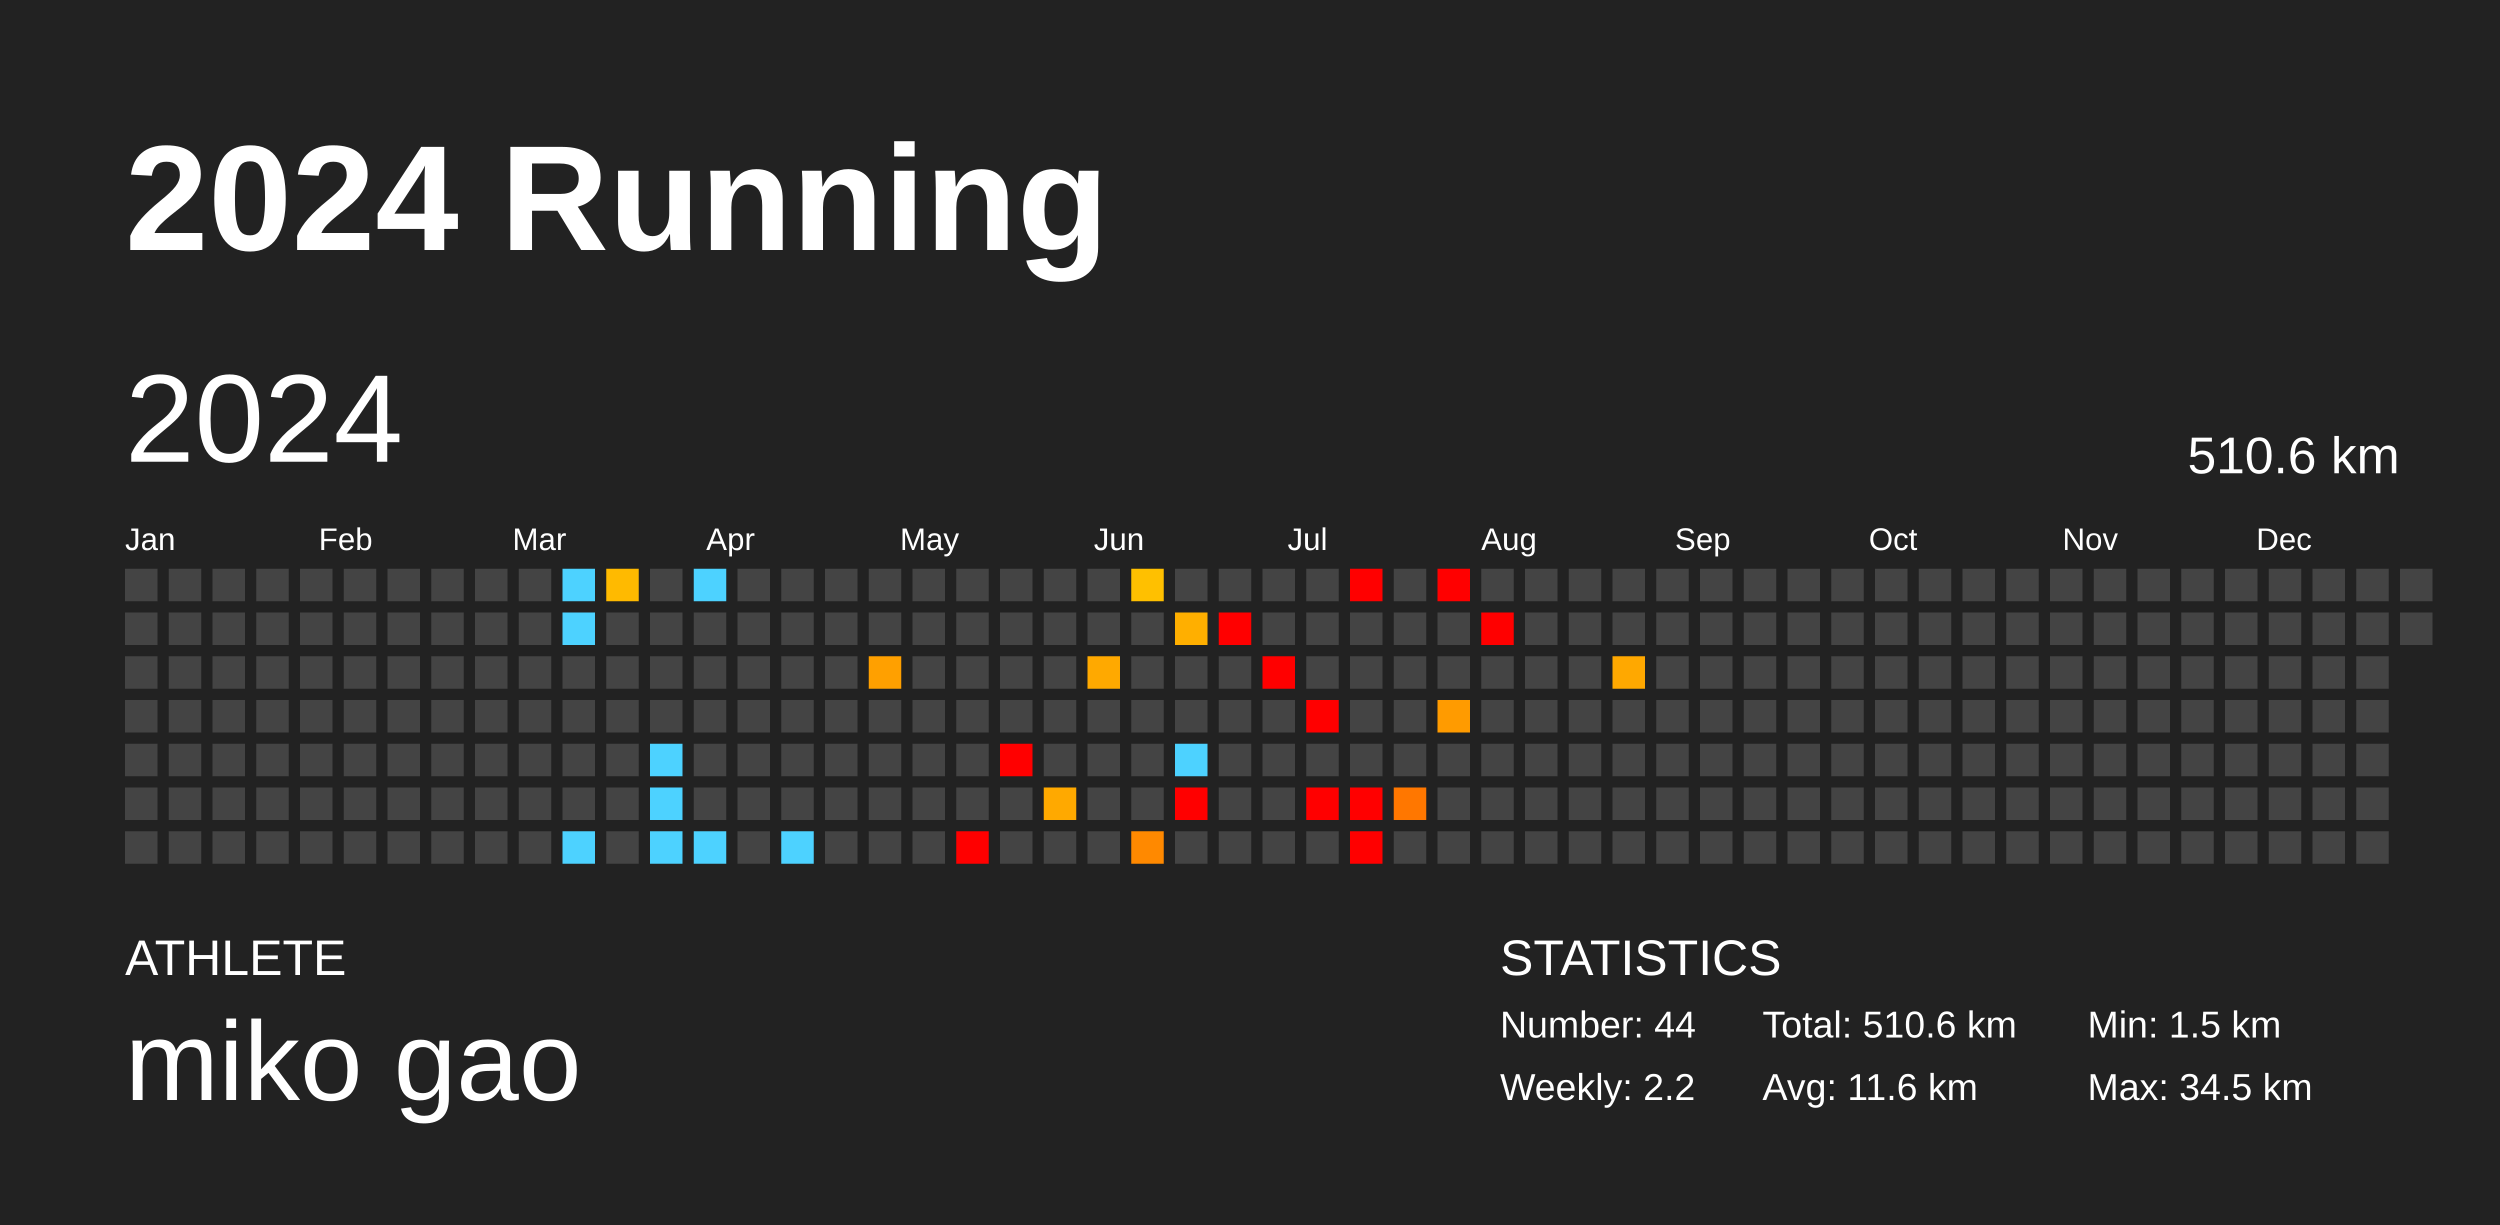
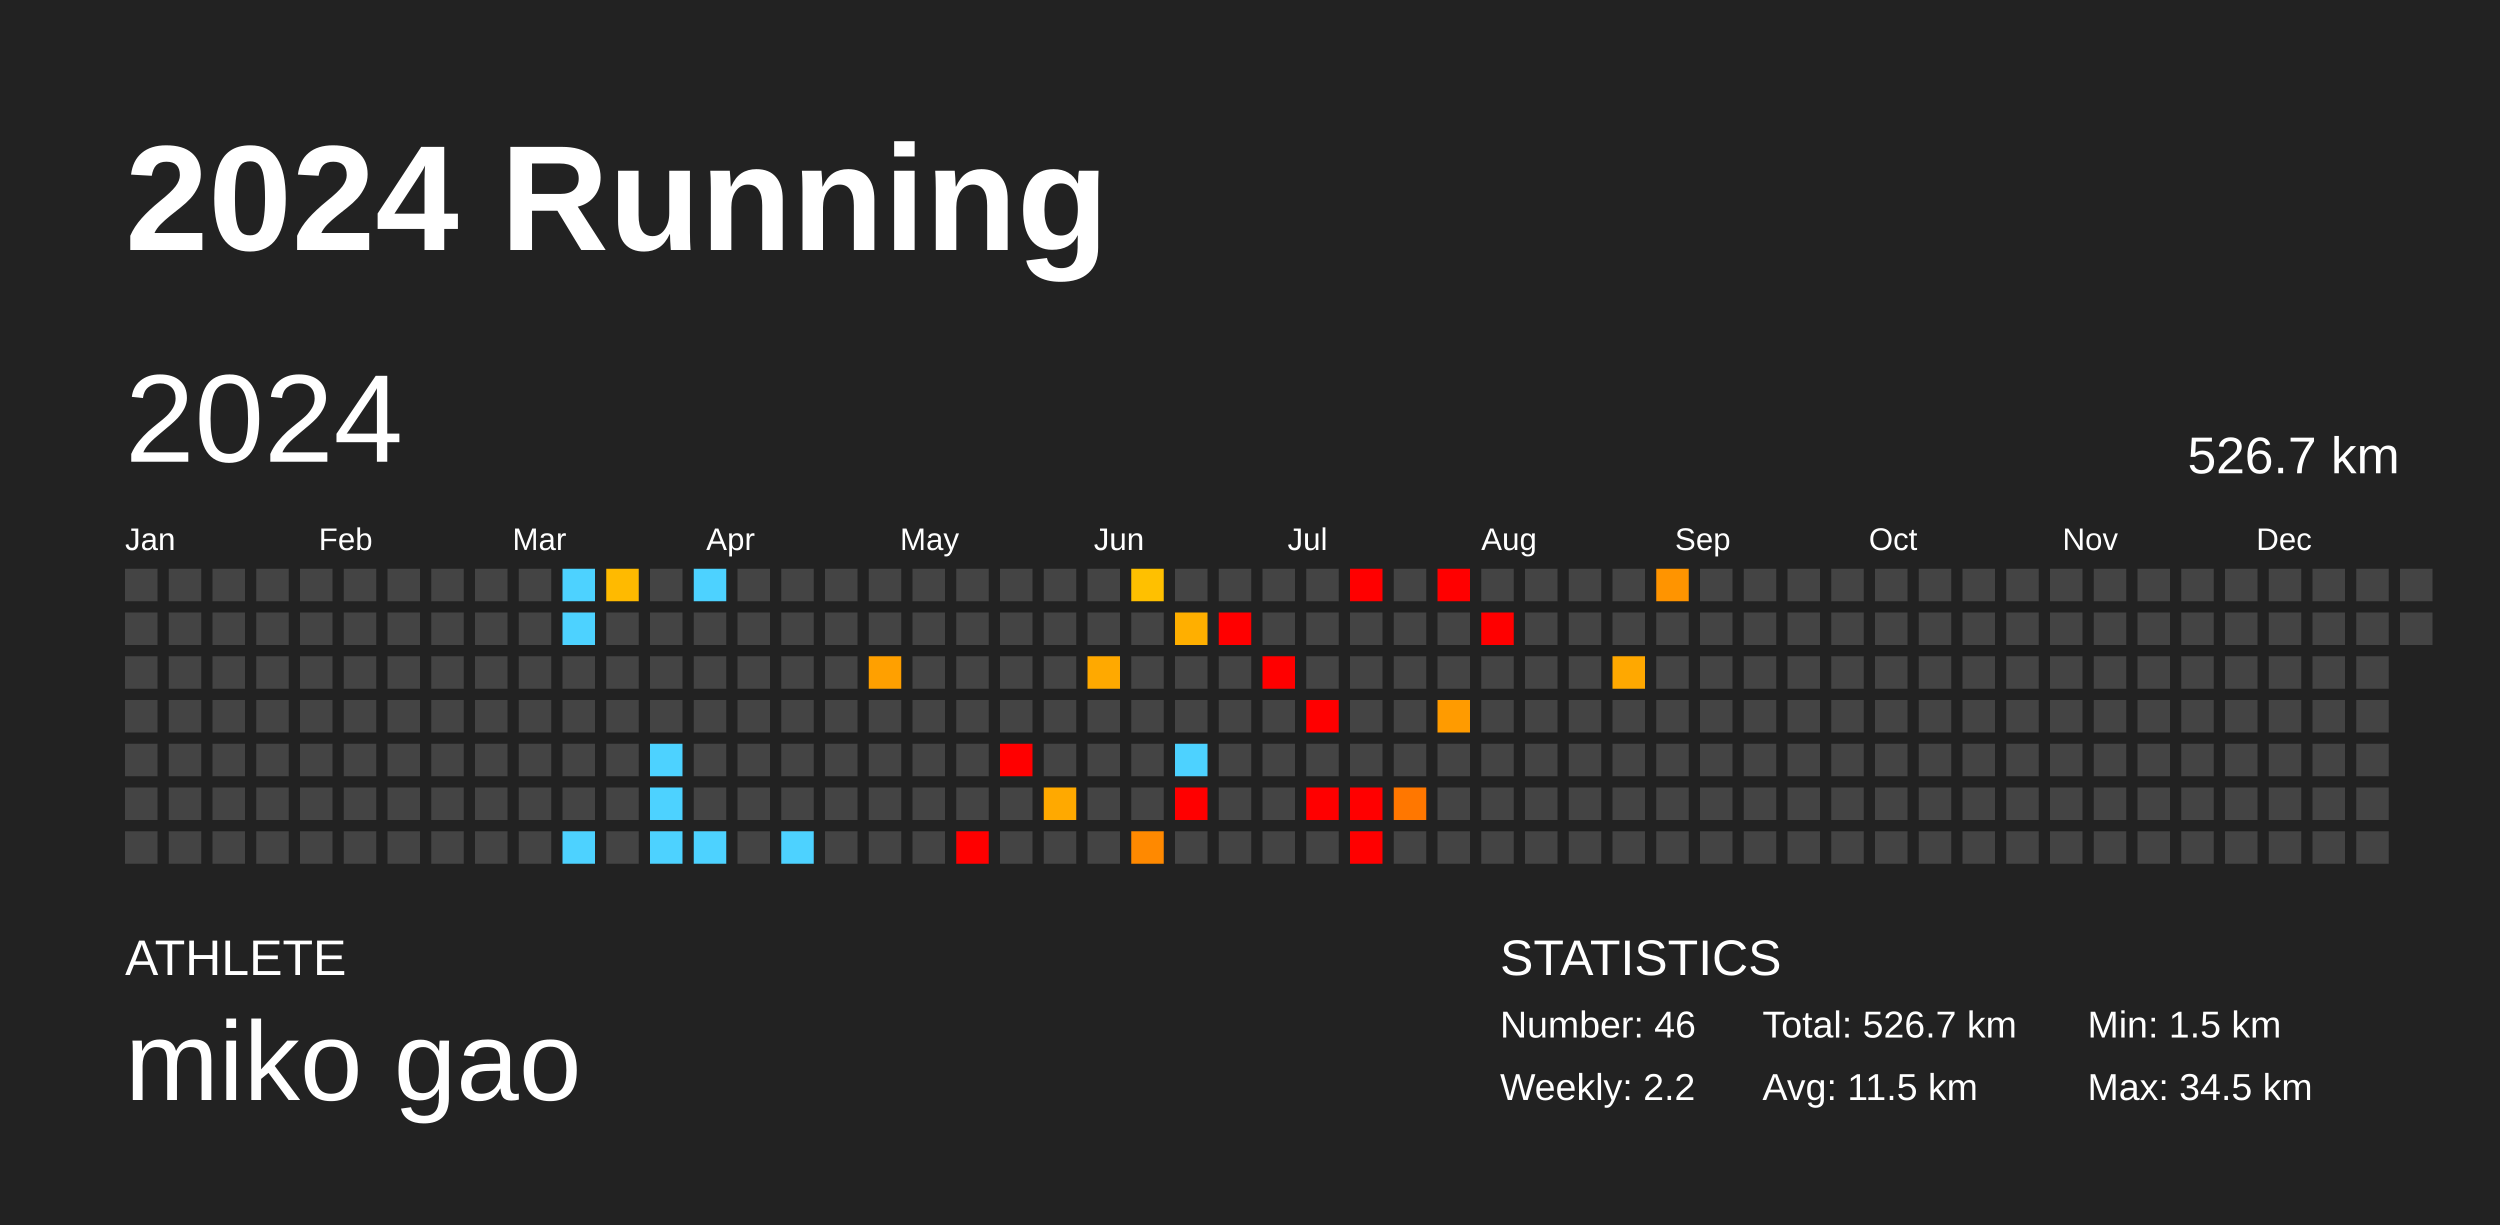
<svg xmlns="http://www.w3.org/2000/svg" baseProfile="full" height="98mm" version="1.1" viewBox="0,0,200,98" width="200mm">
  <defs />
  <rect fill="#222222" height="98" width="200" x="0" y="0" />
  <text fill="#FFFFFF" style="font-size:12px; font-family:Arial; font-weight:bold;" x="10" y="20">2024 Running</text>
  <text fill="#FFFFFF" style="font-size:4px; font-family:Arial" x="10" y="78">ATHLETE</text>
  <text fill="#FFFFFF" style="font-size:9px; font-family:Arial" x="10" y="88">miko gao</text>
  <text fill="#FFFFFF" style="font-size:4px; font-family:Arial" x="120" y="78">STATISTICS</text>
-   <text fill="#FFFFFF" style="font-size:3px; font-family:Arial" x="120" y="83">Number: 44</text>
+   <text fill="#FFFFFF" style="font-size:3px; font-family:Arial" x="120" y="83">Number: 46</text>
  <text fill="#FFFFFF" style="font-size:3px; font-family:Arial" x="120" y="88">Weekly: 2.2</text>
-   <text fill="#FFFFFF" style="font-size:3px; font-family:Arial" x="141" y="83">Total: 510.6 km</text>
-   <text fill="#FFFFFF" style="font-size:3px; font-family:Arial" x="141" y="88">Avg: 11.6 km</text>
+   <text fill="#FFFFFF" style="font-size:3px; font-family:Arial" x="141" y="83">Total: 526.7 km</text>
+   <text fill="#FFFFFF" style="font-size:3px; font-family:Arial" x="141" y="88">Avg: 11.5 km</text>
  <text fill="#FFFFFF" style="font-size:3px; font-family:Arial" x="167" y="83">Min: 1.5 km</text>
  <text fill="#FFFFFF" style="font-size:3px; font-family:Arial" x="167" y="88">Max: 34.5 km</text>
  <text dominant-baseline="hanging" fill="#FFFFFF" style="font-size:10.0px; font-family:Arial;" x="10" y="30">2024</text>
-   <text dominant-baseline="hanging" fill="#FFFFFF" style="font-size:4.125px; font-family:Arial;" x="175" y="35">510.6 km</text>
+   <text dominant-baseline="hanging" fill="#FFFFFF" style="font-size:4.125px; font-family:Arial;" x="175" y="35">526.7 km</text>
  <text fill="#FFFFFF" style="font-size:2.5px; font-family:Arial" x="10.0" y="44">Jan</text>
  <text fill="#FFFFFF" style="font-size:2.5px; font-family:Arial" x="25.5" y="44">Feb</text>
  <text fill="#FFFFFF" style="font-size:2.5px; font-family:Arial" x="41.0" y="44">Mar</text>
  <text fill="#FFFFFF" style="font-size:2.5px; font-family:Arial" x="56.5" y="44">Apr</text>
  <text fill="#FFFFFF" style="font-size:2.5px; font-family:Arial" x="72.0" y="44">May</text>
  <text fill="#FFFFFF" style="font-size:2.5px; font-family:Arial" x="87.5" y="44">Jun</text>
  <text fill="#FFFFFF" style="font-size:2.5px; font-family:Arial" x="103.0" y="44">Jul</text>
  <text fill="#FFFFFF" style="font-size:2.5px; font-family:Arial" x="118.5" y="44">Aug</text>
  <text fill="#FFFFFF" style="font-size:2.5px; font-family:Arial" x="134.0" y="44">Sep</text>
  <text fill="#FFFFFF" style="font-size:2.5px; font-family:Arial" x="149.5" y="44">Oct</text>
  <text fill="#FFFFFF" style="font-size:2.5px; font-family:Arial" x="165.0" y="44">Nov</text>
  <text fill="#FFFFFF" style="font-size:2.5px; font-family:Arial" x="180.5" y="44">Dec</text>
  <rect fill="#444444" height="2.6" width="2.6" x="10.0" y="45.5" />
  <rect fill="#444444" height="2.6" width="2.6" x="10.0" y="49.0" />
  <rect fill="#444444" height="2.6" width="2.6" x="10.0" y="52.5" />
  <rect fill="#444444" height="2.6" width="2.6" x="10.0" y="56.0" />
  <rect fill="#444444" height="2.6" width="2.6" x="10.0" y="59.5" />
  <rect fill="#444444" height="2.6" width="2.6" x="10.0" y="63.0" />
  <rect fill="#444444" height="2.6" width="2.6" x="10.0" y="66.5" />
  <rect fill="#444444" height="2.6" width="2.6" x="13.5" y="45.5" />
  <rect fill="#444444" height="2.6" width="2.6" x="13.5" y="49.0" />
  <rect fill="#444444" height="2.6" width="2.6" x="13.5" y="52.5" />
  <rect fill="#444444" height="2.6" width="2.6" x="13.5" y="56.0" />
  <rect fill="#444444" height="2.6" width="2.6" x="13.5" y="59.5" />
  <rect fill="#444444" height="2.6" width="2.6" x="13.5" y="63.0" />
  <rect fill="#444444" height="2.6" width="2.6" x="13.5" y="66.5" />
  <rect fill="#444444" height="2.6" width="2.6" x="17.0" y="45.5" />
  <rect fill="#444444" height="2.6" width="2.6" x="17.0" y="49.0" />
  <rect fill="#444444" height="2.6" width="2.6" x="17.0" y="52.5" />
  <rect fill="#444444" height="2.6" width="2.6" x="17.0" y="56.0" />
  <rect fill="#444444" height="2.6" width="2.6" x="17.0" y="59.5" />
  <rect fill="#444444" height="2.6" width="2.6" x="17.0" y="63.0" />
  <rect fill="#444444" height="2.6" width="2.6" x="17.0" y="66.5" />
  <rect fill="#444444" height="2.6" width="2.6" x="20.5" y="45.5" />
  <rect fill="#444444" height="2.6" width="2.6" x="20.5" y="49.0" />
  <rect fill="#444444" height="2.6" width="2.6" x="20.5" y="52.5" />
  <rect fill="#444444" height="2.6" width="2.6" x="20.5" y="56.0" />
  <rect fill="#444444" height="2.6" width="2.6" x="20.5" y="59.5" />
  <rect fill="#444444" height="2.6" width="2.6" x="20.5" y="63.0" />
  <rect fill="#444444" height="2.6" width="2.6" x="20.5" y="66.5" />
  <rect fill="#444444" height="2.6" width="2.6" x="24.0" y="45.5" />
  <rect fill="#444444" height="2.6" width="2.6" x="24.0" y="49.0" />
  <rect fill="#444444" height="2.6" width="2.6" x="24.0" y="52.5" />
  <rect fill="#444444" height="2.6" width="2.6" x="24.0" y="56.0" />
  <rect fill="#444444" height="2.6" width="2.6" x="24.0" y="59.5" />
  <rect fill="#444444" height="2.6" width="2.6" x="24.0" y="63.0" />
  <rect fill="#444444" height="2.6" width="2.6" x="24.0" y="66.5" />
  <rect fill="#444444" height="2.6" width="2.6" x="27.5" y="45.5" />
  <rect fill="#444444" height="2.6" width="2.6" x="27.5" y="49.0" />
  <rect fill="#444444" height="2.6" width="2.6" x="27.5" y="52.5" />
  <rect fill="#444444" height="2.6" width="2.6" x="27.5" y="56.0" />
  <rect fill="#444444" height="2.6" width="2.6" x="27.5" y="59.5" />
  <rect fill="#444444" height="2.6" width="2.6" x="27.5" y="63.0" />
  <rect fill="#444444" height="2.6" width="2.6" x="27.5" y="66.5" />
  <rect fill="#444444" height="2.6" width="2.6" x="31.0" y="45.5" />
  <rect fill="#444444" height="2.6" width="2.6" x="31.0" y="49.0" />
  <rect fill="#444444" height="2.6" width="2.6" x="31.0" y="52.5" />
  <rect fill="#444444" height="2.6" width="2.6" x="31.0" y="56.0" />
  <rect fill="#444444" height="2.6" width="2.6" x="31.0" y="59.5" />
  <rect fill="#444444" height="2.6" width="2.6" x="31.0" y="63.0" />
  <rect fill="#444444" height="2.6" width="2.6" x="31.0" y="66.5" />
  <rect fill="#444444" height="2.6" width="2.6" x="34.5" y="45.5" />
  <rect fill="#444444" height="2.6" width="2.6" x="34.5" y="49.0" />
  <rect fill="#444444" height="2.6" width="2.6" x="34.5" y="52.5" />
  <rect fill="#444444" height="2.6" width="2.6" x="34.5" y="56.0" />
  <rect fill="#444444" height="2.6" width="2.6" x="34.5" y="59.5" />
  <rect fill="#444444" height="2.6" width="2.6" x="34.5" y="63.0" />
  <rect fill="#444444" height="2.6" width="2.6" x="34.5" y="66.5" />
  <rect fill="#444444" height="2.6" width="2.6" x="38.0" y="45.5" />
  <rect fill="#444444" height="2.6" width="2.6" x="38.0" y="49.0" />
  <rect fill="#444444" height="2.6" width="2.6" x="38.0" y="52.5" />
  <rect fill="#444444" height="2.6" width="2.6" x="38.0" y="56.0" />
  <rect fill="#444444" height="2.6" width="2.6" x="38.0" y="59.5" />
  <rect fill="#444444" height="2.6" width="2.6" x="38.0" y="63.0" />
  <rect fill="#444444" height="2.6" width="2.6" x="38.0" y="66.5" />
  <rect fill="#444444" height="2.6" width="2.6" x="41.5" y="45.5" />
  <rect fill="#444444" height="2.6" width="2.6" x="41.5" y="49.0" />
  <rect fill="#444444" height="2.6" width="2.6" x="41.5" y="52.5" />
  <rect fill="#444444" height="2.6" width="2.6" x="41.5" y="56.0" />
  <rect fill="#444444" height="2.6" width="2.6" x="41.5" y="59.5" />
  <rect fill="#444444" height="2.6" width="2.6" x="41.5" y="63.0" />
  <rect fill="#444444" height="2.6" width="2.6" x="41.5" y="66.5" />
  <rect fill="#4dd2ff" height="2.6" width="2.6" x="45.0" y="45.5" />
  <rect fill="#4dd2ff" height="2.6" width="2.6" x="45.0" y="49.0" />
  <rect fill="#444444" height="2.6" width="2.6" x="45.0" y="52.5" />
  <rect fill="#444444" height="2.6" width="2.6" x="45.0" y="56.0" />
  <rect fill="#444444" height="2.6" width="2.6" x="45.0" y="59.5" />
  <rect fill="#444444" height="2.6" width="2.6" x="45.0" y="63.0" />
  <rect fill="#4dd2ff" height="2.6" width="2.6" x="45.0" y="66.5" />
  <rect fill="#ffba00" height="2.6" width="2.6" x="48.5" y="45.5" />
  <rect fill="#444444" height="2.6" width="2.6" x="48.5" y="49.0" />
  <rect fill="#444444" height="2.6" width="2.6" x="48.5" y="52.5" />
  <rect fill="#444444" height="2.6" width="2.6" x="48.5" y="56.0" />
  <rect fill="#444444" height="2.6" width="2.6" x="48.5" y="59.5" />
  <rect fill="#444444" height="2.6" width="2.6" x="48.5" y="63.0" />
  <rect fill="#444444" height="2.6" width="2.6" x="48.5" y="66.5" />
  <rect fill="#444444" height="2.6" width="2.6" x="52.0" y="45.5" />
  <rect fill="#444444" height="2.6" width="2.6" x="52.0" y="49.0" />
  <rect fill="#444444" height="2.6" width="2.6" x="52.0" y="52.5" />
  <rect fill="#444444" height="2.6" width="2.6" x="52.0" y="56.0" />
  <rect fill="#4dd2ff" height="2.6" width="2.6" x="52.0" y="59.5" />
  <rect fill="#4dd2ff" height="2.6" width="2.6" x="52.0" y="63.0" />
  <rect fill="#4dd2ff" height="2.6" width="2.6" x="52.0" y="66.5" />
  <rect fill="#4dd2ff" height="2.6" width="2.6" x="55.5" y="45.5" />
  <rect fill="#444444" height="2.6" width="2.6" x="55.5" y="49.0" />
  <rect fill="#444444" height="2.6" width="2.6" x="55.5" y="52.5" />
  <rect fill="#444444" height="2.6" width="2.6" x="55.5" y="56.0" />
  <rect fill="#444444" height="2.6" width="2.6" x="55.5" y="59.5" />
  <rect fill="#444444" height="2.6" width="2.6" x="55.5" y="63.0" />
  <rect fill="#4dd2ff" height="2.6" width="2.6" x="55.5" y="66.5" />
  <rect fill="#444444" height="2.6" width="2.6" x="59.0" y="45.5" />
  <rect fill="#444444" height="2.6" width="2.6" x="59.0" y="49.0" />
  <rect fill="#444444" height="2.6" width="2.6" x="59.0" y="52.5" />
  <rect fill="#444444" height="2.6" width="2.6" x="59.0" y="56.0" />
  <rect fill="#444444" height="2.6" width="2.6" x="59.0" y="59.5" />
  <rect fill="#444444" height="2.6" width="2.6" x="59.0" y="63.0" />
  <rect fill="#444444" height="2.6" width="2.6" x="59.0" y="66.5" />
  <rect fill="#444444" height="2.6" width="2.6" x="62.5" y="45.5" />
  <rect fill="#444444" height="2.6" width="2.6" x="62.5" y="49.0" />
  <rect fill="#444444" height="2.6" width="2.6" x="62.5" y="52.5" />
  <rect fill="#444444" height="2.6" width="2.6" x="62.5" y="56.0" />
  <rect fill="#444444" height="2.6" width="2.6" x="62.5" y="59.5" />
  <rect fill="#444444" height="2.6" width="2.6" x="62.5" y="63.0" />
  <rect fill="#4dd2ff" height="2.6" width="2.6" x="62.5" y="66.5" />
  <rect fill="#444444" height="2.6" width="2.6" x="66.0" y="45.5" />
  <rect fill="#444444" height="2.6" width="2.6" x="66.0" y="49.0" />
  <rect fill="#444444" height="2.6" width="2.6" x="66.0" y="52.5" />
  <rect fill="#444444" height="2.6" width="2.6" x="66.0" y="56.0" />
  <rect fill="#444444" height="2.6" width="2.6" x="66.0" y="59.5" />
  <rect fill="#444444" height="2.6" width="2.6" x="66.0" y="63.0" />
  <rect fill="#444444" height="2.6" width="2.6" x="66.0" y="66.5" />
  <rect fill="#444444" height="2.6" width="2.6" x="69.5" y="45.5" />
  <rect fill="#444444" height="2.6" width="2.6" x="69.5" y="49.0" />
  <rect fill="#ffa000" height="2.6" width="2.6" x="69.5" y="52.5" />
  <rect fill="#444444" height="2.6" width="2.6" x="69.5" y="56.0" />
  <rect fill="#444444" height="2.6" width="2.6" x="69.5" y="59.5" />
  <rect fill="#444444" height="2.6" width="2.6" x="69.5" y="63.0" />
  <rect fill="#444444" height="2.6" width="2.6" x="69.5" y="66.5" />
  <rect fill="#444444" height="2.6" width="2.6" x="73.0" y="45.5" />
  <rect fill="#444444" height="2.6" width="2.6" x="73.0" y="49.0" />
  <rect fill="#444444" height="2.6" width="2.6" x="73.0" y="52.5" />
  <rect fill="#444444" height="2.6" width="2.6" x="73.0" y="56.0" />
  <rect fill="#444444" height="2.6" width="2.6" x="73.0" y="59.5" />
  <rect fill="#444444" height="2.6" width="2.6" x="73.0" y="63.0" />
  <rect fill="#444444" height="2.6" width="2.6" x="73.0" y="66.5" />
  <rect fill="#444444" height="2.6" width="2.6" x="76.5" y="45.5" />
  <rect fill="#444444" height="2.6" width="2.6" x="76.5" y="49.0" />
  <rect fill="#444444" height="2.6" width="2.6" x="76.5" y="52.5" />
  <rect fill="#444444" height="2.6" width="2.6" x="76.5" y="56.0" />
  <rect fill="#444444" height="2.6" width="2.6" x="76.5" y="59.5" />
  <rect fill="#444444" height="2.6" width="2.6" x="76.5" y="63.0" />
  <rect fill="red" height="2.6" width="2.6" x="76.5" y="66.5" />
  <rect fill="#444444" height="2.6" width="2.6" x="80.0" y="45.5" />
  <rect fill="#444444" height="2.6" width="2.6" x="80.0" y="49.0" />
  <rect fill="#444444" height="2.6" width="2.6" x="80.0" y="52.5" />
  <rect fill="#444444" height="2.6" width="2.6" x="80.0" y="56.0" />
  <rect fill="red" height="2.6" width="2.6" x="80.0" y="59.5" />
  <rect fill="#444444" height="2.6" width="2.6" x="80.0" y="63.0" />
  <rect fill="#444444" height="2.6" width="2.6" x="80.0" y="66.5" />
  <rect fill="#444444" height="2.6" width="2.6" x="83.5" y="45.5" />
  <rect fill="#444444" height="2.6" width="2.6" x="83.5" y="49.0" />
  <rect fill="#444444" height="2.6" width="2.6" x="83.5" y="52.5" />
  <rect fill="#444444" height="2.6" width="2.6" x="83.5" y="56.0" />
  <rect fill="#444444" height="2.6" width="2.6" x="83.5" y="59.5" />
  <rect fill="#ffa900" height="2.6" width="2.6" x="83.5" y="63.0" />
  <rect fill="#444444" height="2.6" width="2.6" x="83.5" y="66.5" />
  <rect fill="#444444" height="2.6" width="2.6" x="87.0" y="45.5" />
  <rect fill="#444444" height="2.6" width="2.6" x="87.0" y="49.0" />
  <rect fill="#ffa900" height="2.6" width="2.6" x="87.0" y="52.5" />
  <rect fill="#444444" height="2.6" width="2.6" x="87.0" y="56.0" />
  <rect fill="#444444" height="2.6" width="2.6" x="87.0" y="59.5" />
  <rect fill="#444444" height="2.6" width="2.6" x="87.0" y="63.0" />
  <rect fill="#444444" height="2.6" width="2.6" x="87.0" y="66.5" />
  <rect fill="#ffc000" height="2.6" width="2.6" x="90.5" y="45.5" />
  <rect fill="#444444" height="2.6" width="2.6" x="90.5" y="49.0" />
  <rect fill="#444444" height="2.6" width="2.6" x="90.5" y="52.5" />
  <rect fill="#444444" height="2.6" width="2.6" x="90.5" y="56.0" />
  <rect fill="#444444" height="2.6" width="2.6" x="90.5" y="59.5" />
  <rect fill="#444444" height="2.6" width="2.6" x="90.5" y="63.0" />
  <rect fill="#ff8900" height="2.6" width="2.6" x="90.5" y="66.5" />
  <rect fill="#444444" height="2.6" width="2.6" x="94.0" y="45.5" />
  <rect fill="#ffaf00" height="2.6" width="2.6" x="94.0" y="49.0" />
  <rect fill="#444444" height="2.6" width="2.6" x="94.0" y="52.5" />
  <rect fill="#444444" height="2.6" width="2.6" x="94.0" y="56.0" />
  <rect fill="#4dd2ff" height="2.6" width="2.6" x="94.0" y="59.5" />
  <rect fill="red" height="2.6" width="2.6" x="94.0" y="63.0" />
  <rect fill="#444444" height="2.6" width="2.6" x="94.0" y="66.5" />
  <rect fill="#444444" height="2.6" width="2.6" x="97.5" y="45.5" />
  <rect fill="red" height="2.6" width="2.6" x="97.5" y="49.0" />
  <rect fill="#444444" height="2.6" width="2.6" x="97.5" y="52.5" />
  <rect fill="#444444" height="2.6" width="2.6" x="97.5" y="56.0" />
  <rect fill="#444444" height="2.6" width="2.6" x="97.5" y="59.5" />
  <rect fill="#444444" height="2.6" width="2.6" x="97.5" y="63.0" />
  <rect fill="#444444" height="2.6" width="2.6" x="97.5" y="66.5" />
  <rect fill="#444444" height="2.6" width="2.6" x="101.0" y="45.5" />
  <rect fill="#444444" height="2.6" width="2.6" x="101.0" y="49.0" />
  <rect fill="red" height="2.6" width="2.6" x="101.0" y="52.5" />
  <rect fill="#444444" height="2.6" width="2.6" x="101.0" y="56.0" />
  <rect fill="#444444" height="2.6" width="2.6" x="101.0" y="59.5" />
  <rect fill="#444444" height="2.6" width="2.6" x="101.0" y="63.0" />
  <rect fill="#444444" height="2.6" width="2.6" x="101.0" y="66.5" />
  <rect fill="#444444" height="2.6" width="2.6" x="104.5" y="45.5" />
  <rect fill="#444444" height="2.6" width="2.6" x="104.5" y="49.0" />
  <rect fill="#444444" height="2.6" width="2.6" x="104.5" y="52.5" />
  <rect fill="red" height="2.6" width="2.6" x="104.5" y="56.0" />
  <rect fill="#444444" height="2.6" width="2.6" x="104.5" y="59.5" />
  <rect fill="red" height="2.6" width="2.6" x="104.5" y="63.0" />
  <rect fill="#444444" height="2.6" width="2.6" x="104.5" y="66.5" />
  <rect fill="red" height="2.6" width="2.6" x="108.0" y="45.5" />
  <rect fill="#444444" height="2.6" width="2.6" x="108.0" y="49.0" />
  <rect fill="#444444" height="2.6" width="2.6" x="108.0" y="52.5" />
  <rect fill="#444444" height="2.6" width="2.6" x="108.0" y="56.0" />
  <rect fill="#444444" height="2.6" width="2.6" x="108.0" y="59.5" />
  <rect fill="red" height="2.6" width="2.6" x="108.0" y="63.0" />
  <rect fill="red" height="2.6" width="2.6" x="108.0" y="66.5" />
  <rect fill="#444444" height="2.6" width="2.6" x="111.5" y="45.5" />
  <rect fill="#444444" height="2.6" width="2.6" x="111.5" y="49.0" />
  <rect fill="#444444" height="2.6" width="2.6" x="111.5" y="52.5" />
  <rect fill="#444444" height="2.6" width="2.6" x="111.5" y="56.0" />
  <rect fill="#444444" height="2.6" width="2.6" x="111.5" y="59.5" />
  <rect fill="#ff7700" height="2.6" width="2.6" x="111.5" y="63.0" />
  <rect fill="#444444" height="2.6" width="2.6" x="111.5" y="66.5" />
  <rect fill="red" height="2.6" width="2.6" x="115.0" y="45.5" />
  <rect fill="#444444" height="2.6" width="2.6" x="115.0" y="49.0" />
  <rect fill="#444444" height="2.6" width="2.6" x="115.0" y="52.5" />
  <rect fill="#ff9b00" height="2.6" width="2.6" x="115.0" y="56.0" />
  <rect fill="#444444" height="2.6" width="2.6" x="115.0" y="59.5" />
  <rect fill="#444444" height="2.6" width="2.6" x="115.0" y="63.0" />
  <rect fill="#444444" height="2.6" width="2.6" x="115.0" y="66.5" />
  <rect fill="#444444" height="2.6" width="2.6" x="118.5" y="45.5" />
  <rect fill="red" height="2.6" width="2.6" x="118.5" y="49.0" />
  <rect fill="#444444" height="2.6" width="2.6" x="118.5" y="52.5" />
  <rect fill="#444444" height="2.6" width="2.6" x="118.5" y="56.0" />
  <rect fill="#444444" height="2.6" width="2.6" x="118.5" y="59.5" />
  <rect fill="#444444" height="2.6" width="2.6" x="118.5" y="63.0" />
  <rect fill="#444444" height="2.6" width="2.6" x="118.5" y="66.5" />
  <rect fill="#444444" height="2.6" width="2.6" x="122.0" y="45.5" />
  <rect fill="#444444" height="2.6" width="2.6" x="122.0" y="49.0" />
  <rect fill="#444444" height="2.6" width="2.6" x="122.0" y="52.5" />
  <rect fill="#444444" height="2.6" width="2.6" x="122.0" y="56.0" />
  <rect fill="#444444" height="2.6" width="2.6" x="122.0" y="59.5" />
  <rect fill="#444444" height="2.6" width="2.6" x="122.0" y="63.0" />
  <rect fill="#444444" height="2.6" width="2.6" x="122.0" y="66.5" />
  <rect fill="#444444" height="2.6" width="2.6" x="125.5" y="45.5" />
  <rect fill="#444444" height="2.6" width="2.6" x="125.5" y="49.0" />
  <rect fill="#444444" height="2.6" width="2.6" x="125.5" y="52.5" />
  <rect fill="#444444" height="2.6" width="2.6" x="125.5" y="56.0" />
  <rect fill="#444444" height="2.6" width="2.6" x="125.5" y="59.5" />
  <rect fill="#444444" height="2.6" width="2.6" x="125.5" y="63.0" />
  <rect fill="#444444" height="2.6" width="2.6" x="125.5" y="66.5" />
  <rect fill="#444444" height="2.6" width="2.6" x="129.0" y="45.5" />
  <rect fill="#444444" height="2.6" width="2.6" x="129.0" y="49.0" />
  <rect fill="#ffa800" height="2.6" width="2.6" x="129.0" y="52.5" />
  <rect fill="#444444" height="2.6" width="2.6" x="129.0" y="56.0" />
  <rect fill="#444444" height="2.6" width="2.6" x="129.0" y="59.5" />
  <rect fill="#444444" height="2.6" width="2.6" x="129.0" y="63.0" />
  <rect fill="#444444" height="2.6" width="2.6" x="129.0" y="66.5" />
-   <rect fill="#444444" height="2.6" width="2.6" x="132.5" y="45.5" />
+   <rect fill="#ff9400" height="2.6" width="2.6" x="132.5" y="45.5" />
  <rect fill="#444444" height="2.6" width="2.6" x="132.5" y="49.0" />
  <rect fill="#444444" height="2.6" width="2.6" x="132.5" y="52.5" />
  <rect fill="#444444" height="2.6" width="2.6" x="132.5" y="56.0" />
  <rect fill="#444444" height="2.6" width="2.6" x="132.5" y="59.5" />
  <rect fill="#444444" height="2.6" width="2.6" x="132.5" y="63.0" />
  <rect fill="#444444" height="2.6" width="2.6" x="132.5" y="66.5" />
  <rect fill="#444444" height="2.6" width="2.6" x="136.0" y="45.5" />
  <rect fill="#444444" height="2.6" width="2.6" x="136.0" y="49.0" />
  <rect fill="#444444" height="2.6" width="2.6" x="136.0" y="52.5" />
  <rect fill="#444444" height="2.6" width="2.6" x="136.0" y="56.0" />
  <rect fill="#444444" height="2.6" width="2.6" x="136.0" y="59.5" />
  <rect fill="#444444" height="2.6" width="2.6" x="136.0" y="63.0" />
  <rect fill="#444444" height="2.6" width="2.6" x="136.0" y="66.5" />
  <rect fill="#444444" height="2.6" width="2.6" x="139.5" y="45.5" />
  <rect fill="#444444" height="2.6" width="2.6" x="139.5" y="49.0" />
  <rect fill="#444444" height="2.6" width="2.6" x="139.5" y="52.5" />
  <rect fill="#444444" height="2.6" width="2.6" x="139.5" y="56.0" />
  <rect fill="#444444" height="2.6" width="2.6" x="139.5" y="59.5" />
  <rect fill="#444444" height="2.6" width="2.6" x="139.5" y="63.0" />
  <rect fill="#444444" height="2.6" width="2.6" x="139.5" y="66.5" />
  <rect fill="#444444" height="2.6" width="2.6" x="143.0" y="45.5" />
  <rect fill="#444444" height="2.6" width="2.6" x="143.0" y="49.0" />
  <rect fill="#444444" height="2.6" width="2.6" x="143.0" y="52.5" />
  <rect fill="#444444" height="2.6" width="2.6" x="143.0" y="56.0" />
  <rect fill="#444444" height="2.6" width="2.6" x="143.0" y="59.5" />
  <rect fill="#444444" height="2.6" width="2.6" x="143.0" y="63.0" />
  <rect fill="#444444" height="2.6" width="2.6" x="143.0" y="66.5" />
  <rect fill="#444444" height="2.6" width="2.6" x="146.5" y="45.5" />
  <rect fill="#444444" height="2.6" width="2.6" x="146.5" y="49.0" />
  <rect fill="#444444" height="2.6" width="2.6" x="146.5" y="52.5" />
  <rect fill="#444444" height="2.6" width="2.6" x="146.5" y="56.0" />
  <rect fill="#444444" height="2.6" width="2.6" x="146.5" y="59.5" />
  <rect fill="#444444" height="2.6" width="2.6" x="146.5" y="63.0" />
  <rect fill="#444444" height="2.6" width="2.6" x="146.5" y="66.5" />
  <rect fill="#444444" height="2.6" width="2.6" x="150.0" y="45.5" />
  <rect fill="#444444" height="2.6" width="2.6" x="150.0" y="49.0" />
  <rect fill="#444444" height="2.6" width="2.6" x="150.0" y="52.5" />
  <rect fill="#444444" height="2.6" width="2.6" x="150.0" y="56.0" />
  <rect fill="#444444" height="2.6" width="2.6" x="150.0" y="59.5" />
  <rect fill="#444444" height="2.6" width="2.6" x="150.0" y="63.0" />
  <rect fill="#444444" height="2.6" width="2.6" x="150.0" y="66.5" />
  <rect fill="#444444" height="2.6" width="2.6" x="153.5" y="45.5" />
  <rect fill="#444444" height="2.6" width="2.6" x="153.5" y="49.0" />
  <rect fill="#444444" height="2.6" width="2.6" x="153.5" y="52.5" />
  <rect fill="#444444" height="2.6" width="2.6" x="153.5" y="56.0" />
  <rect fill="#444444" height="2.6" width="2.6" x="153.5" y="59.5" />
  <rect fill="#444444" height="2.6" width="2.6" x="153.5" y="63.0" />
  <rect fill="#444444" height="2.6" width="2.6" x="153.5" y="66.5" />
  <rect fill="#444444" height="2.6" width="2.6" x="157.0" y="45.5" />
  <rect fill="#444444" height="2.6" width="2.6" x="157.0" y="49.0" />
  <rect fill="#444444" height="2.6" width="2.6" x="157.0" y="52.5" />
  <rect fill="#444444" height="2.6" width="2.6" x="157.0" y="56.0" />
  <rect fill="#444444" height="2.6" width="2.6" x="157.0" y="59.5" />
  <rect fill="#444444" height="2.6" width="2.6" x="157.0" y="63.0" />
  <rect fill="#444444" height="2.6" width="2.6" x="157.0" y="66.5" />
  <rect fill="#444444" height="2.6" width="2.6" x="160.5" y="45.5" />
  <rect fill="#444444" height="2.6" width="2.6" x="160.5" y="49.0" />
  <rect fill="#444444" height="2.6" width="2.6" x="160.5" y="52.5" />
  <rect fill="#444444" height="2.6" width="2.6" x="160.5" y="56.0" />
  <rect fill="#444444" height="2.6" width="2.6" x="160.5" y="59.5" />
  <rect fill="#444444" height="2.6" width="2.6" x="160.5" y="63.0" />
  <rect fill="#444444" height="2.6" width="2.6" x="160.5" y="66.5" />
  <rect fill="#444444" height="2.6" width="2.6" x="164.0" y="45.5" />
  <rect fill="#444444" height="2.6" width="2.6" x="164.0" y="49.0" />
  <rect fill="#444444" height="2.6" width="2.6" x="164.0" y="52.5" />
  <rect fill="#444444" height="2.6" width="2.6" x="164.0" y="56.0" />
  <rect fill="#444444" height="2.6" width="2.6" x="164.0" y="59.5" />
  <rect fill="#444444" height="2.6" width="2.6" x="164.0" y="63.0" />
  <rect fill="#444444" height="2.6" width="2.6" x="164.0" y="66.5" />
  <rect fill="#444444" height="2.6" width="2.6" x="167.5" y="45.5" />
  <rect fill="#444444" height="2.6" width="2.6" x="167.5" y="49.0" />
  <rect fill="#444444" height="2.6" width="2.6" x="167.5" y="52.5" />
  <rect fill="#444444" height="2.6" width="2.6" x="167.5" y="56.0" />
  <rect fill="#444444" height="2.6" width="2.6" x="167.5" y="59.5" />
  <rect fill="#444444" height="2.6" width="2.6" x="167.5" y="63.0" />
  <rect fill="#444444" height="2.6" width="2.6" x="167.5" y="66.5" />
  <rect fill="#444444" height="2.6" width="2.6" x="171.0" y="45.5" />
  <rect fill="#444444" height="2.6" width="2.6" x="171.0" y="49.0" />
  <rect fill="#444444" height="2.6" width="2.6" x="171.0" y="52.5" />
  <rect fill="#444444" height="2.6" width="2.6" x="171.0" y="56.0" />
  <rect fill="#444444" height="2.6" width="2.6" x="171.0" y="59.5" />
  <rect fill="#444444" height="2.6" width="2.6" x="171.0" y="63.0" />
  <rect fill="#444444" height="2.6" width="2.6" x="171.0" y="66.5" />
  <rect fill="#444444" height="2.6" width="2.6" x="174.5" y="45.5" />
  <rect fill="#444444" height="2.6" width="2.6" x="174.5" y="49.0" />
  <rect fill="#444444" height="2.6" width="2.6" x="174.5" y="52.5" />
  <rect fill="#444444" height="2.6" width="2.6" x="174.5" y="56.0" />
  <rect fill="#444444" height="2.6" width="2.6" x="174.5" y="59.5" />
  <rect fill="#444444" height="2.6" width="2.6" x="174.5" y="63.0" />
  <rect fill="#444444" height="2.6" width="2.6" x="174.5" y="66.5" />
  <rect fill="#444444" height="2.6" width="2.6" x="178.0" y="45.5" />
  <rect fill="#444444" height="2.6" width="2.6" x="178.0" y="49.0" />
  <rect fill="#444444" height="2.6" width="2.6" x="178.0" y="52.5" />
  <rect fill="#444444" height="2.6" width="2.6" x="178.0" y="56.0" />
  <rect fill="#444444" height="2.6" width="2.6" x="178.0" y="59.5" />
  <rect fill="#444444" height="2.6" width="2.6" x="178.0" y="63.0" />
  <rect fill="#444444" height="2.6" width="2.6" x="178.0" y="66.5" />
  <rect fill="#444444" height="2.6" width="2.6" x="181.5" y="45.5" />
  <rect fill="#444444" height="2.6" width="2.6" x="181.5" y="49.0" />
  <rect fill="#444444" height="2.6" width="2.6" x="181.5" y="52.5" />
  <rect fill="#444444" height="2.6" width="2.6" x="181.5" y="56.0" />
  <rect fill="#444444" height="2.6" width="2.6" x="181.5" y="59.5" />
  <rect fill="#444444" height="2.6" width="2.6" x="181.5" y="63.0" />
  <rect fill="#444444" height="2.6" width="2.6" x="181.5" y="66.5" />
  <rect fill="#444444" height="2.6" width="2.6" x="185.0" y="45.5" />
  <rect fill="#444444" height="2.6" width="2.6" x="185.0" y="49.0" />
  <rect fill="#444444" height="2.6" width="2.6" x="185.0" y="52.5" />
  <rect fill="#444444" height="2.6" width="2.6" x="185.0" y="56.0" />
  <rect fill="#444444" height="2.6" width="2.6" x="185.0" y="59.5" />
  <rect fill="#444444" height="2.6" width="2.6" x="185.0" y="63.0" />
  <rect fill="#444444" height="2.6" width="2.6" x="185.0" y="66.5" />
  <rect fill="#444444" height="2.6" width="2.6" x="188.5" y="45.5" />
  <rect fill="#444444" height="2.6" width="2.6" x="188.5" y="49.0" />
  <rect fill="#444444" height="2.6" width="2.6" x="188.5" y="52.5" />
  <rect fill="#444444" height="2.6" width="2.6" x="188.5" y="56.0" />
  <rect fill="#444444" height="2.6" width="2.6" x="188.5" y="59.5" />
  <rect fill="#444444" height="2.6" width="2.6" x="188.5" y="63.0" />
  <rect fill="#444444" height="2.6" width="2.6" x="188.5" y="66.5" />
  <rect fill="#444444" height="2.6" width="2.6" x="192.0" y="45.5" />
  <rect fill="#444444" height="2.6" width="2.6" x="192.0" y="49.0" />
</svg>
